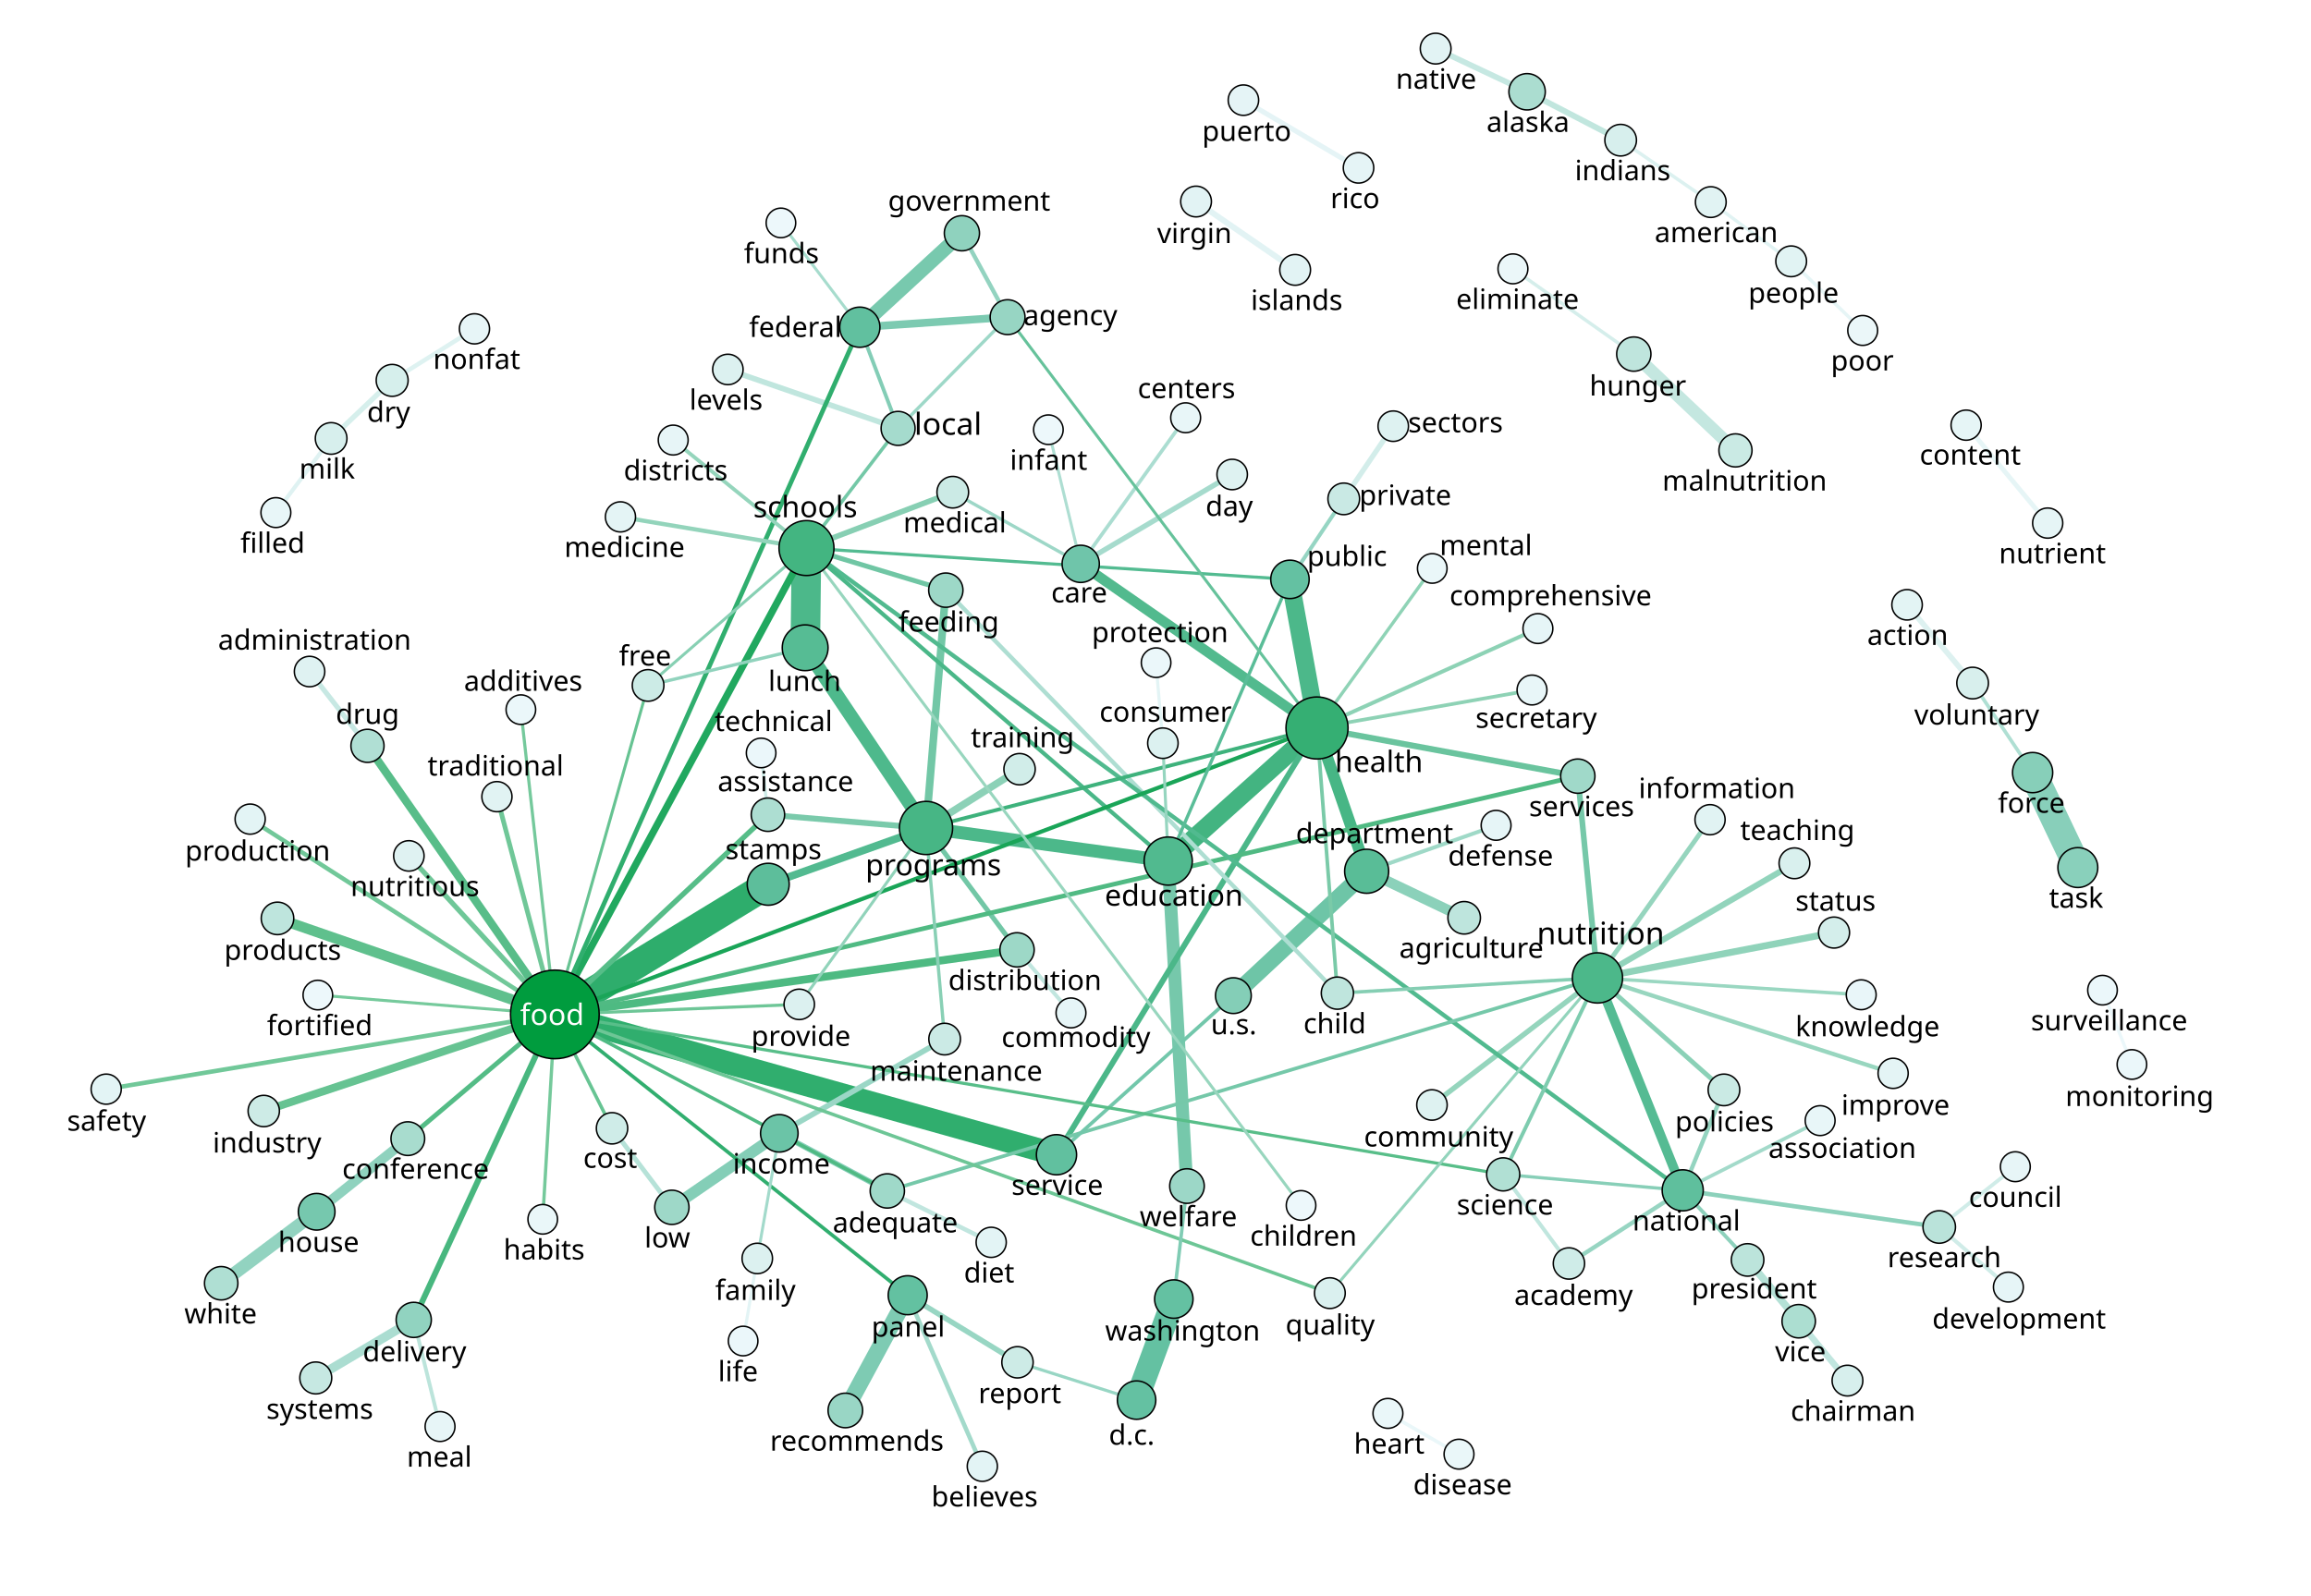
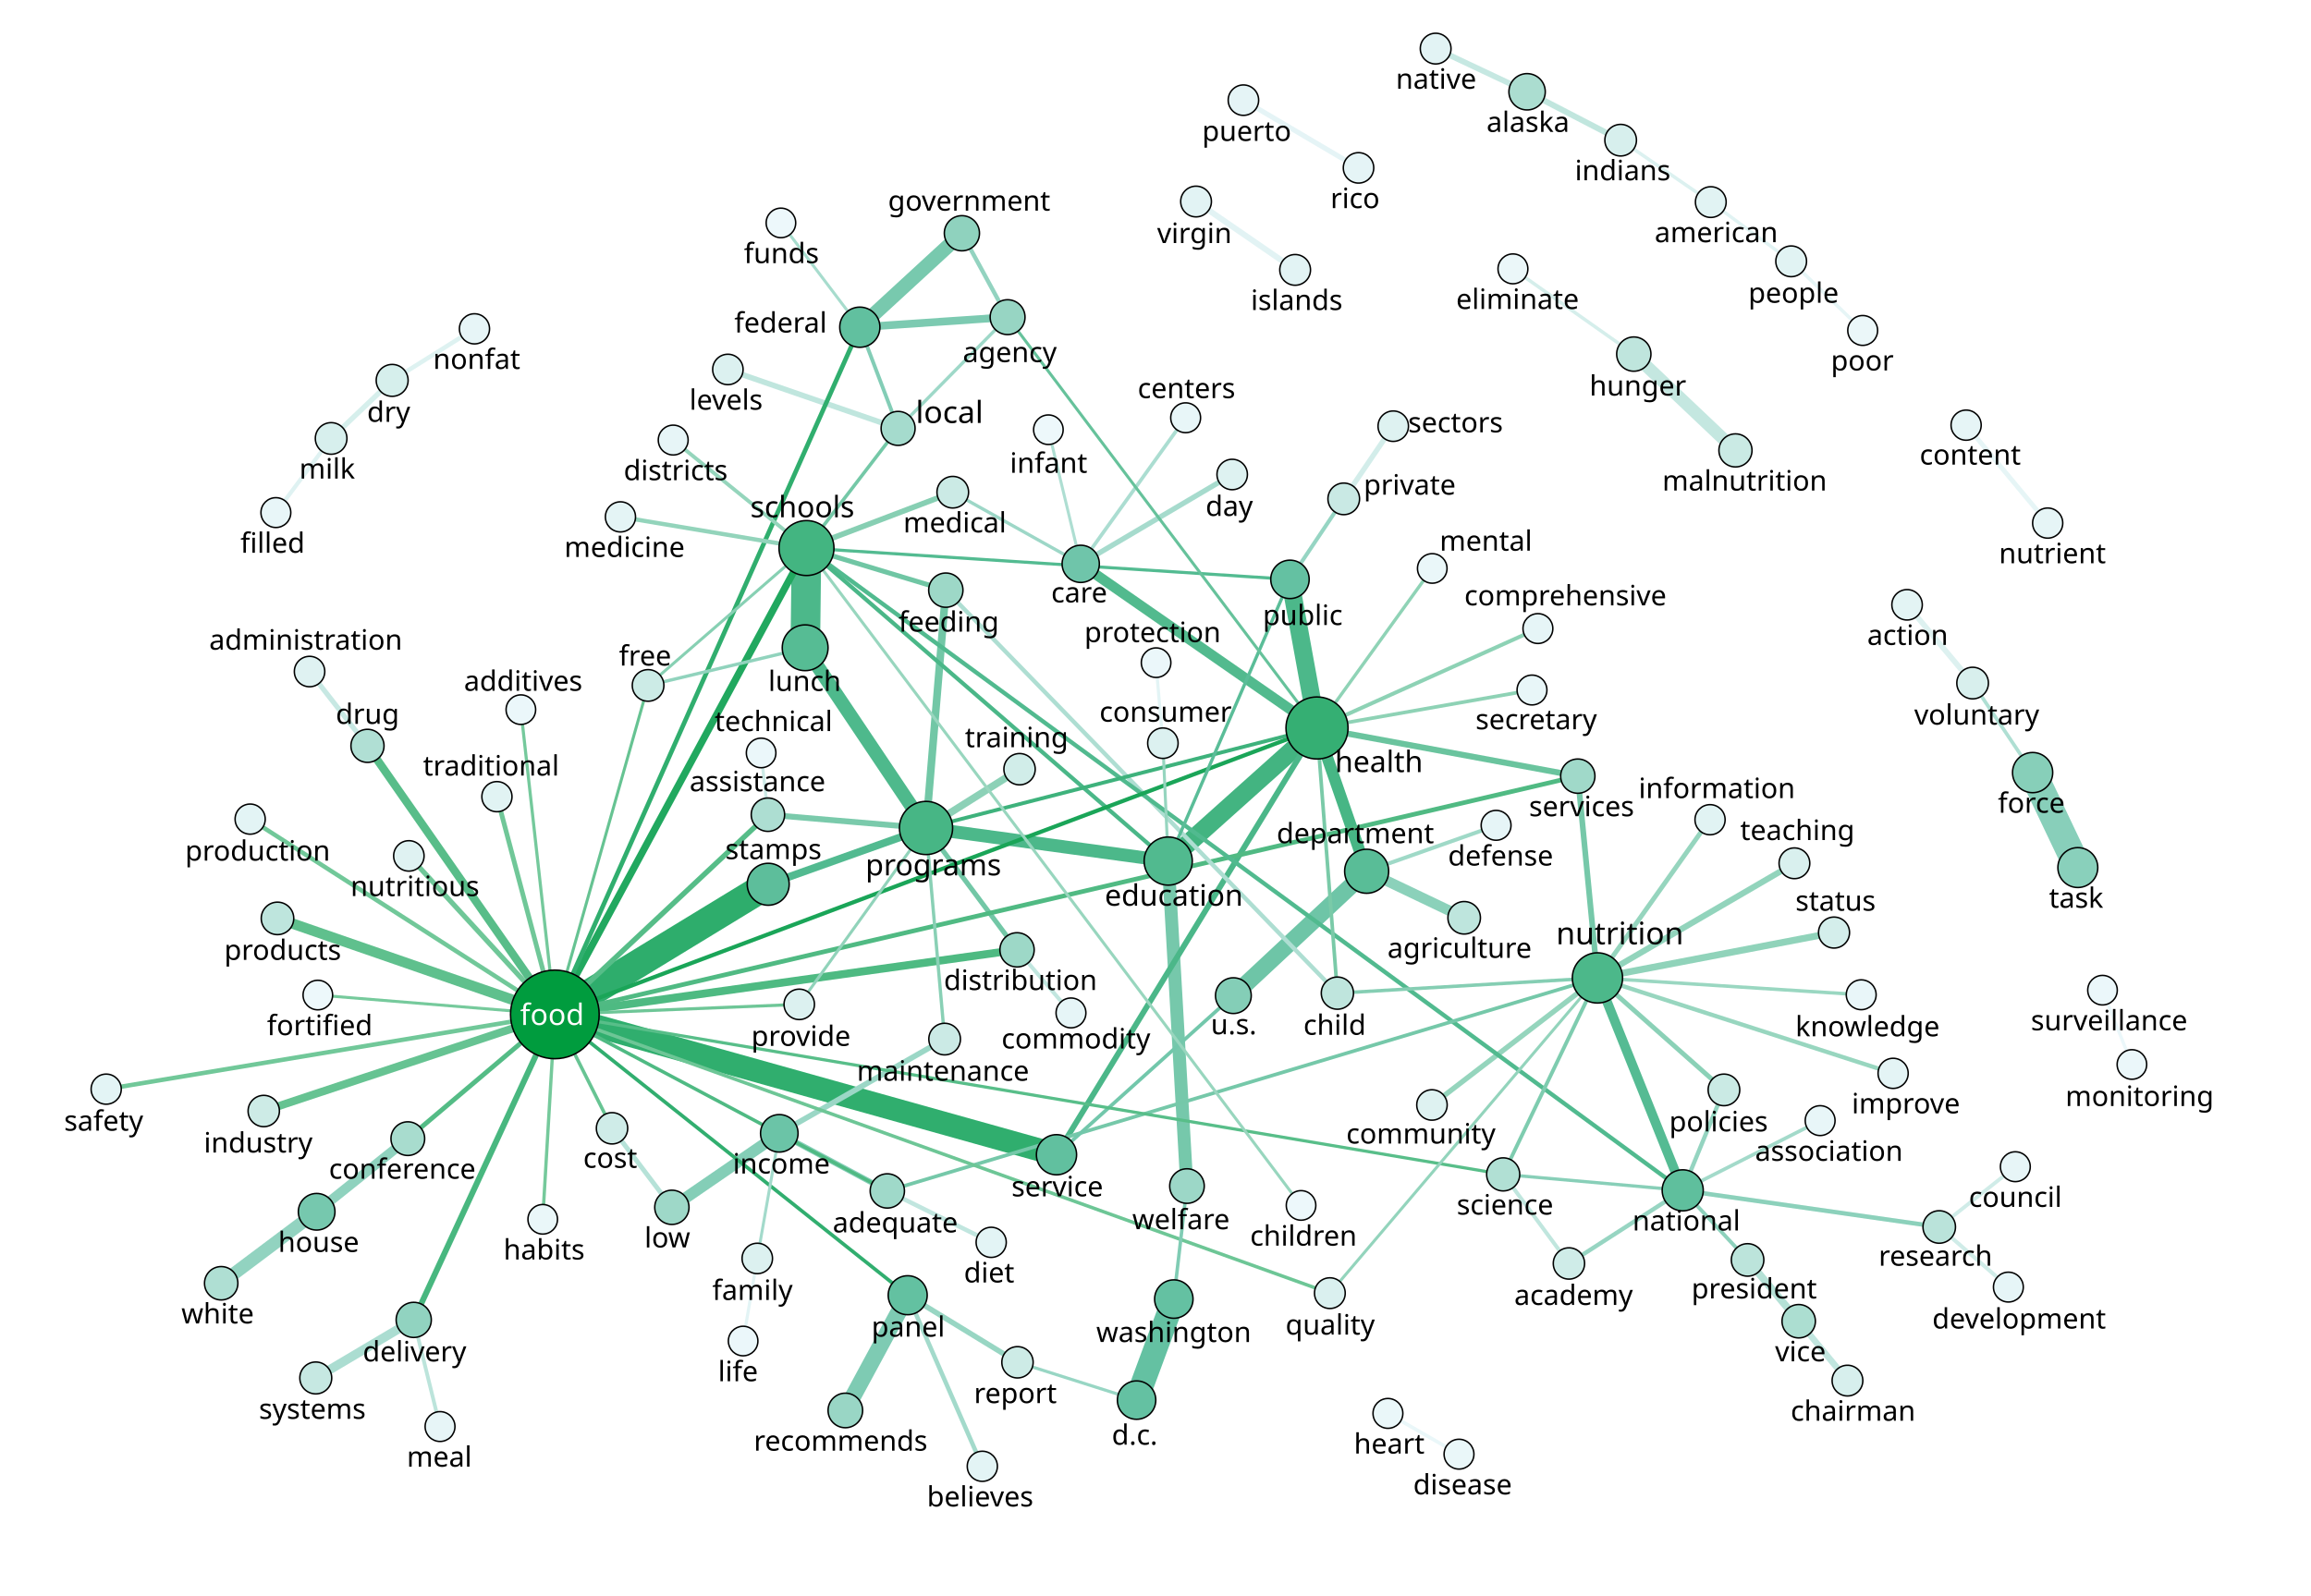
<svg xmlns="http://www.w3.org/2000/svg" version="1.1" id="Layer_1" x="0px" y="0px" viewBox="0 0 1564 1080" style="enable-background:new 0 0 1564 1080;" xml:space="preserve">
  <style type="text/css">
	.st0{fill:none;stroke:#4CB88A;stroke-width:20;}
	.st1{fill:none;stroke:#2EAD6C;stroke-width:19.236;}
	.st2{fill:none;stroke:#88CFBA;stroke-width:18.691;}
	.st3{fill:none;stroke:#64C1A2;stroke-width:16.073;}
	.st4{fill:none;stroke:#30AE6E;stroke-width:15.527;}
	.st5{fill:none;stroke:#43B481;stroke-width:12.473;}
	.st6{fill:none;stroke:#4CB88A;stroke-width:12.146;}
	.st7{fill:none;stroke:#6EC5A7;stroke-width:11.273;}
	.st8{fill:none;stroke:#7ECBB3;stroke-width:11.055;}
	.st9{fill:none;stroke:#78C9AE;stroke-width:9.636;}
	.st10{fill:none;stroke:#4EB98C;stroke-width:9.309;}
	.st11{fill:none;stroke:#4CB88A;stroke-width:8.764;}
	.st12{fill:none;stroke:#76C8AB;stroke-width:8.764;}
	.st13{fill:none;stroke:#92D3C0;stroke-width:8.655;}
	.st14{fill:none;stroke:#C4E7E0;stroke-width:8.436;}
	.st15{fill:none;stroke:#47B685;stroke-width:7.891;}
	.st16{fill:none;stroke:#84CEB7;stroke-width:7.673;}
	.st17{fill:none;stroke:#8BD1BA;stroke-width:7.018;}
	.st18{fill:none;stroke:#5FC08D;stroke-width:7.018;}
	.st19{fill:none;stroke:#52BA8E;stroke-width:6.909;}
	.st20{fill:none;stroke:#8FD2BE;stroke-width:6.582;}
	.st21{fill:none;stroke:#55BB93;stroke-width:6.473;}
	.st22{fill:none;stroke:#ABDDD1;stroke-width:6.146;}
	.st23{fill:none;stroke:#58BD89;stroke-width:5.491;}
	.st24{fill:none;stroke:#4EBA82;stroke-width:5.382;}
	.st25{fill:none;stroke:#66C392;stroke-width:5.382;}
	.st26{fill:none;stroke:#7CCAB1;stroke-width:5.273;}
	.st27{fill:none;stroke:#72C7A6;stroke-width:5.164;}
	.st28{fill:none;stroke:#52BA90;stroke-width:5.164;}
	.st29{fill:none;stroke:#B4E1D6;stroke-width:5.054;}
	.st30{fill:none;stroke:#8CD1B7;stroke-width:4.946;}
	.st31{fill:none;stroke:#21A85F;stroke-width:4.836;}
	.st32{fill:none;stroke:#90D3BA;stroke-width:4.618;}
	.st33{fill:none;stroke:#C1E6DF;stroke-width:4.291;}
	.st34{fill:none;stroke:#6AC49E;stroke-width:4.073;}
	.st35{fill:none;stroke:#92D4BC;stroke-width:4.073;}
	.st36{fill:none;stroke:#7ACAAB;stroke-width:3.964;}
	.st37{fill:none;stroke:#48B77F;stroke-width:3.964;}
	.st38{fill:none;stroke:#C1E6DE;stroke-width:3.964;}
	.st39{fill:none;stroke:#E2F3F4;stroke-width:3.964;}
	.st40{fill:none;stroke:#C6E8E2;stroke-width:3.854;}
	.st41{fill:none;stroke:#4BB789;stroke-width:3.854;}
	.st42{fill:none;stroke:#76C8A9;stroke-width:3.854;}
	.st43{fill:none;stroke:#85CEB8;stroke-width:3.745;}
	.st44{fill:none;stroke:#9BD7C6;stroke-width:3.745;}
	.st45{fill:none;stroke:#C0E6DE;stroke-width:3.745;}
	.st46{fill:none;stroke:#87CFB3;stroke-width:3.745;}
	.st47{fill:none;stroke:#DDF1F0;stroke-width:3.745;}
	.st48{fill:none;stroke:#98D6C3;stroke-width:3.636;}
	.st49{fill:none;stroke:#95D5BD;stroke-width:3.527;}
	.st50{fill:none;stroke:#A6DBCD;stroke-width:3.527;}
	.st51{fill:none;stroke:#D6EFEC;stroke-width:3.527;}
	.st52{fill:none;stroke:#56BD88;stroke-width:3.527;}
	.st53{fill:none;stroke:#D3EDEA;stroke-width:3.527;}
	.st54{fill:none;stroke:#C7E8E3;stroke-width:3.418;}
	.st55{fill:none;stroke:#6FC798;stroke-width:3.418;}
	.st56{fill:none;stroke:#E5F4F6;stroke-width:3.418;}
	.st57{fill:none;stroke:#72C7A6;stroke-width:3.309;}
	.st58{fill:none;stroke:#70C6A4;stroke-width:3.309;}
	.st59{fill:none;stroke:#54BC86;stroke-width:3.2;}
	.st60{fill:none;stroke:#B6E2D8;stroke-width:3.2;}
	.st61{fill:none;stroke:#E6F5F6;stroke-width:3.2;}
	.st62{fill:none;stroke:#96D5BE;stroke-width:3.2;}
	.st63{fill:none;stroke:#8BD1B7;stroke-width:3.2;}
	.st64{fill:none;stroke:#70C798;stroke-width:3.2;}
	.st65{fill:none;stroke:#30AE6E;stroke-width:3.091;}
	.st66{fill:none;stroke:#50BA83;stroke-width:3.091;}
	.st67{fill:none;stroke:#C1E6DF;stroke-width:2.982;}
	.st68{fill:none;stroke:#71C899;stroke-width:2.982;}
	.st69{fill:none;stroke:#8CD1BB;stroke-width:2.982;}
	.st70{fill:none;stroke:#DEF2F1;stroke-width:2.982;}
	.st71{fill:none;stroke:#A3DACB;stroke-width:2.982;}
	.st72{fill:none;stroke:#AEDED2;stroke-width:2.873;}
	.st73{fill:none;stroke:#93D3C0;stroke-width:2.873;}
	.st74{fill:none;stroke:#98D6BF;stroke-width:2.873;}
	.st75{fill:none;stroke:#97D5C2;stroke-width:2.873;}
	.st76{fill:none;stroke:#94D4C0;stroke-width:2.873;}
	.st77{fill:none;stroke:#51BA8F;stroke-width:2.873;}
	.st78{fill:none;stroke:#93D4BB;stroke-width:2.873;}
	.st79{fill:none;stroke:#4AB788;stroke-width:2.764;}
	.st80{fill:none;stroke:#DFF2F2;stroke-width:2.764;}
	.st81{fill:none;stroke:#1AA558;stroke-width:2.764;}
	.st82{fill:none;stroke:#C0E6DE;stroke-width:2.655;}
	.st83{fill:none;stroke:#C1E6DF;stroke-width:2.655;}
	.st84{fill:none;stroke:#8DD2B5;stroke-width:2.655;}
	.st85{fill:none;stroke:#9FD9C7;stroke-width:2.655;}
	.st86{fill:none;stroke:#96D5C3;stroke-width:2.655;}
	.st87{fill:none;stroke:#D0ECE8;stroke-width:2.655;}
	.st88{fill:none;stroke:#83CDB6;stroke-width:2.546;}
	.st89{fill:none;stroke:#3EB27C;stroke-width:2.546;}
	.st90{fill:none;stroke:#BCE4DB;stroke-width:2.546;}
	.st91{fill:none;stroke:#7ECCAF;stroke-width:2.546;}
	.st92{fill:none;stroke:#8DD1BC;stroke-width:2.546;}
	.st93{fill:none;stroke:#D0ECE8;stroke-width:2.546;}
	.st94{fill:none;stroke:#95D5BC;stroke-width:2.546;}
	.st95{fill:none;stroke:#75C8A9;stroke-width:2.436;}
	.st96{fill:none;stroke:#ABDDD1;stroke-width:2.436;}
	.st97{fill:none;stroke:#7ACAA8;stroke-width:2.436;}
	.st98{fill:none;stroke:#AFDFD3;stroke-width:2.436;}
	.st99{fill:none;stroke:#EAF7F9;stroke-width:2.436;}
	.st100{fill:none;stroke:#A3DACA;stroke-width:2.436;}
	.st101{fill:none;stroke:#31AE6F;stroke-width:2.436;}
	.st102{fill:none;stroke:#8ED2B5;stroke-width:2.436;}
	.st103{fill:none;stroke:#72C7AB;stroke-width:2.436;}
	.st104{fill:none;stroke:#4FBA83;stroke-width:2.327;}
	.st105{fill:none;stroke:#DCF1F0;stroke-width:2.327;}
	.st106{fill:none;stroke:#85CEB3;stroke-width:2.327;}
	.st107{fill:none;stroke:#67C493;stroke-width:2.327;}
	.st108{fill:none;stroke:#D5EEEB;stroke-width:2.327;}
	.st109{fill:none;stroke:#74C8A7;stroke-width:2.327;}
	.st110{fill:none;stroke:#9AD7C1;stroke-width:2.327;}
	.st111{fill:none;stroke:#E6F5F6;stroke-width:2.327;}
	.st112{fill:none;stroke:#6DC696;stroke-width:2.327;}
	.st113{fill:none;stroke:#80CCB4;stroke-width:2.327;}
	.st114{fill:none;stroke:#E1F3F3;stroke-width:2.218;}
	.st115{fill:none;stroke:#75C99B;stroke-width:2.218;}
	.st116{fill:none;stroke:#91D3BD;stroke-width:2.218;}
	.st117{fill:none;stroke:#9ED8C8;stroke-width:2.218;}
	.st118{fill:none;stroke:#89D0B5;stroke-width:2.218;}
	.st119{fill:none;stroke:#9DD7C7;stroke-width:2.218;}
	.st120{fill:none;stroke:#8FD3B6;stroke-width:2.218;}
	.st121{fill:none;stroke:#5ABD98;stroke-width:2.218;}
	.st122{fill:none;stroke:#88CFB8;stroke-width:2.218;}
	.st123{fill:none;stroke:#EBF7FA;stroke-width:2.218;}
	.st124{fill:none;stroke:#E3F4F5;stroke-width:2.109;}
	.st125{fill:none;stroke:#98D6C4;stroke-width:2.109;}
	.st126{fill:none;stroke:#75C99C;stroke-width:2.109;}
	.st127{fill:none;stroke:#58BE89;stroke-width:2.109;}
	.st128{fill:none;stroke:#6EC697;stroke-width:2.109;}
	.st129{fill:none;stroke:#53BB91;stroke-width:2.109;}
	.st130{fill:none;stroke:#CCEAE6;stroke-width:2.109;}
	.st131{fill:none;stroke:#96D5BF;stroke-width:2;}
	.st132{fill:none;stroke:#A3DACB;stroke-width:2;}
	.st133{fill:none;stroke:#A7DCCD;stroke-width:2;}
	.st134{fill:none;stroke:#76CA9C;stroke-width:2;}
	.st135{fill:none;stroke:#66C392;stroke-width:2;}
	.st136{fill:none;stroke:#87D0B3;stroke-width:2;}
	.st137{fill:none;stroke:#66C29B;stroke-width:2;}
	.st138{fill:none;stroke:#AEDED2;stroke-width:2;}
	.st139{fill:none;stroke:#93D4BC;stroke-width:2;}
	.st140{fill:none;stroke:#91D3BA;stroke-width:2;}
	.st141{fill:none;stroke:#98D6BE;stroke-width:2;}
	.st142{fill:#4CB88A;stroke:#000000;}
	.st143{fill:#51BA8F;stroke:#000000;}
	.st144{fill:#43B581;stroke:#000000;}
	.st145{fill:#56BC94;stroke:#000000;}
	.st146{fill:#009C3E;stroke:#000000;}
	.st147{fill:#5DBE9B;stroke:#000000;}
	.st148{fill:#89D0BB;stroke:#000000;}
	.st149{fill:#87CFB9;stroke:#000000;}
	.st150{fill:#64C1A2;stroke:#000000;stroke-width:1;stroke-miterlimit:4;}
	.st151{fill:#64C1A2;stroke:#000000;stroke-width:1;stroke-miterlimit:4;}
	.st152{fill:#61C09F;stroke:#000000;}
	.st153{fill:#35AF73;stroke:#000000;}
	.st154{fill:#64C1A2;stroke:#000000;}
	.st155{fill:#84CEB7;stroke:#000000;}
	.st156{fill:#59BD97;stroke:#000000;}
	.st157{fill:#63C1A1;stroke:#000000;}
	.st158{fill:#99D6C5;stroke:#000000;}
	.st159{fill:#47B685;stroke:#000000;}
	.st160{fill:#8FD2BE;stroke:#000000;stroke-width:1;stroke-miterlimit:4;}
	.st161{fill:#9CD7C7;stroke:#000000;}
	.st162{fill:#AFDFD3;stroke:#000000;}
	.st163{fill:#76C8AE;stroke:#000000;}
	.st164{fill:#BFE5DD;stroke:#000000;}
	.st165{fill:#CAEAE4;stroke:#000000;}
	.st166{fill:#9ED8C8;stroke:#000000;}
	.st167{fill:#6BC4A7;stroke:#000000;}
	.st168{fill:#BEE5DD;stroke:#000000;}
	.st169{fill:#6FC5AA;stroke:#000000;}
	.st170{fill:#A8DCCE;stroke:#000000;}
	.st171{fill:#5FBF9D;stroke:#000000;}
	.st172{fill:#91D3C0;stroke:#000000;}
	.st173{fill:#C6E8E2;stroke:#000000;}
	.st174{fill:#B0DFD4;stroke:#000000;}
	.st175{fill:#9DD8C7;stroke:#000000;}
	.st176{fill:#CDEBE6;stroke:#000000;}
	.st177{fill:#97D5C3;stroke:#000000;}
	.st178{fill:#ACDED1;stroke:#000000;}
	.st179{fill:#BCE4DB;stroke:#000000;}
	.st180{fill:#D1EDE9;stroke:#000000;}
	.st181{fill:#D4EEEB;stroke:#000000;}
	.st182{fill:#ABDDD0;stroke:#000000;}
	.st183{fill:#D7EFED;stroke:#000000;}
	.st184{fill:#A0D9C9;stroke:#000000;}
	.st185{fill:#D9F0EE;stroke:#000000;}
	.st186{fill:#ADDED2;stroke:#000000;}
	.st187{fill:#E2F3F4;stroke:#000000;stroke-width:1;stroke-miterlimit:4;}
	.st188{fill:#E2F3F4;stroke:#000000;}
	.st189{fill:#9FD9C9;stroke:#000000;}
	.st190{fill:#CBEAE5;stroke:#000000;}
	.st191{fill:#A5DBCD;stroke:#000000;}
	.st192{fill:#DCF1F0;stroke:#000000;}
	.st193{fill:#D8EFED;stroke:#000000;}
	.st194{fill:#E3F4F4;stroke:#000000;stroke-width:1;stroke-miterlimit:4;}
	.st195{fill:#DEF2F1;stroke:#000000;}
	.st196{fill:#D6EFEC;stroke:#000000;stroke-width:1;stroke-miterlimit:4;}
	.st197{fill:#C9E9E4;stroke:#000000;}
	.st198{fill:#DFF2F2;stroke:#000000;}
	.st199{fill:#DFF2F2;stroke:#000000;stroke-width:1;stroke-miterlimit:4;}
	.st200{fill:#E5F4F6;stroke:#000000;}
	.st201{fill:#E5F4F6;stroke:#000000;stroke-width:1;stroke-miterlimit:4;}
	.st202{fill:#CFECE8;stroke:#000000;}
	.st203{fill:#E6F5F6;stroke:#000000;}
	.st204{fill:#E1F3F3;stroke:#000000;}
	.st205{fill:#E3F4F5;stroke:#000000;}
	.st206{fill:#BAE3DA;stroke:#000000;}
	.st207{fill:#E7F5F7;stroke:#000000;}
	.st208{fill:#E4F4F5;stroke:#000000;}
	.st209{fill:#E8F6F8;stroke:#000000;}
	.st210{fill:#B1E0D4;stroke:#000000;}
	.st211{fill:#E6F5F7;stroke:#000000;}
	.st212{fill:#EAF7F9;stroke:#000000;}
	.st213{fill:#EBF7F9;stroke:#000000;}
	.st214{fill:#E9F6F9;stroke:#000000;}
	.st215{fill:#DAF0EF;stroke:#000000;}
	.st216{fill:#CCEBE6;stroke:#000000;}
	.st217{fill:#EBF7FA;stroke:#000000;}
	.st218{fill:#EDF8FB;stroke:#000000;}
	.st219{font-family:'Galvji';}
	.st220{font-size:21px;}
	.st221{font-size:20px;}
	.st222{font-size:19px;}
	.st223{fill:#FFFDFD;}
	.st224{font-family:'Galvji-Bold';}
	.st225{font-size:20.674px;}
</style>
  <g id="edges">
    <path class="st0" d="M545.8,371l-0.8,67.6" />
    <path class="st1" d="M375.5,686.7l144.4-88" />
    <path class="st2" d="M1406.2,587.3l-30.6-64.3" />
    <path class="st3" d="M794.4,879.4l-25.3,68.4" />
    <path class="st4" d="M375.5,686.7l339.6,95" />
    <path class="st5" d="M891.3,492.8L790.6,583" />
    <path class="st6" d="M873,392.2l18.3,100.6" />
    <path class="st7" d="M834.7,674l90.2-84.2" />
    <path class="st8" d="M614.3,876.8l-42.2,78.1" />
    <path class="st9" d="M581.9,221.5l69.1-63.6" />
    <path class="st10" d="M544.9,438.5l81.8,122" />
    <path class="st11" d="M790.6,582.9l-163.9-22.4" />
    <path class="st12" d="M790.6,582.9l12.6,220" />
    <path class="st13" d="M149.7,868.7l64.5-48.4" />
    <path class="st14" d="M1105.7,239.7l68.8,65.2" />
    <path class="st15" d="M924.9,589.8l-33.6-97" />
    <path class="st16" d="M454.7,817.3l72.8-50" />
    <path class="st17" d="M924.9,589.8l66,31.5" />
    <path class="st18" d="M375.5,686.7l-187.7-65" />
    <path class="st19" d="M891.3,492.8l-160-111.1" />
    <path class="st20" d="M214.3,820.3l61.8-49.5" />
    <path class="st21" d="M1138.8,805.8L1081.1,662" />
    <path class="st22" d="M280,893.5l-66.3,39.3" />
    <path class="st23" d="M375.5,686.7L248.7,504.9" />
    <path class="st24" d="M375.5,686.7L688.3,643" />
    <path class="st25" d="M375.5,686.7l-197,65.4" />
    <path class="st26" d="M581.9,221.5l100-6.8" />
    <path class="st27" d="M640.1,399.5l-13.4,161" />
    <path class="st28" d="M519.9,598.6l106.9-38.1" />
    <path class="st29" d="M1217.3,894.4l-34.6-41.5" />
    <path class="st30" d="M690,520.7l-63.3,39.8" />
    <path class="st31" d="M545.8,371L375.5,686.7" />
    <path class="st32" d="M1081.1,662l160.1-30.7" />
    <path class="st33" d="M1217.3,894.4l33.1,40.2" />
    <path class="st34" d="M891.3,492.8l176.4,32.6" />
    <path class="st35" d="M1081.1,662l133.3-77.6" />
    <path class="st36" d="M519.7,551.5l107,9.1" />
    <path class="st37" d="M375.5,686.7L280,893.5" />
    <path class="st38" d="M1096.8,94.9l-63.3-32.8" />
    <path class="st39" d="M809.4,136.4l67.1,46.2" />
    <path class="st40" d="M1033.5,62.1l-61.9-29.2" />
    <path class="st41" d="M891.3,492.8L715,781.7" />
    <path class="st42" d="M1081.1,662l-13.3-136.7" />
    <path class="st43" d="M600.5,806.2l-73.1-39" />
    <path class="st44" d="M527.4,767.2l111.9-63.8" />
    <path class="st45" d="M607.8,290l-115.3-39.8" />
    <path class="st46" d="M644.8,333.2l-99,37.7" />
    <path class="st47" d="M1335,462.4l-44.4-53" />
    <path class="st48" d="M688.6,922.2l-74.3-45.4" />
    <path class="st49" d="M969.1,748l112-86" />
    <path class="st50" d="M833.9,321.2l-102.5,60.5" />
    <path class="st51" d="M265.4,257.5L224,296.9" />
    <path class="st52" d="M375.5,686.7l144.2-135.2" />
    <path class="st53" d="M909.4,337.7l33.5-49.3" />
    <path class="st54" d="M248.7,504.9l-39.2-50.3" />
    <path class="st55" d="M276.7,579.4l98.7,107.3" />
    <path class="st56" d="M841.5,67.8l77.8,45.9" />
    <path class="st57" d="M688.3,643l-61.6-82.5" />
    <path class="st58" d="M545.8,371l94.3,28.5" />
    <path class="st59" d="M276,770.8l99.4-84.1" />
    <path class="st60" d="M454.7,817.3l-40.5-53.5" />
    <path class="st61" d="M1385.8,354.1l-55.2-66.3" />
    <path class="st62" d="M1081.1,662l76.1-107.2" />
    <path class="st63" d="M1081.1,662l85.6,75.8" />
    <path class="st64" d="M336.3,539.3l39.1,147.4" />
    <path class="st65" d="M581.9,221.5L375.5,686.7" />
    <path class="st66" d="M375.5,686.7l692.3-161.3" />
    <path class="st67" d="M600.5,806.2l70.3,34.8" />
    <path class="st68" d="M375.5,686.7L169.3,554.5" />
    <path class="st68" d="M375.5,686.7L71.9,737.3" />
    <path class="st69" d="M1138.8,805.8l173.6,24.8" />
    <path class="st70" d="M321.1,222.6l-55.7,34.9" />
    <path class="st71" d="M614.3,876.8l50.5,115.9" />
    <path class="st72" d="M905.1,672.3l-265-272.8" />
    <path class="st73" d="M651,157.9l30.9,56.8" />
    <path class="st74" d="M1281.2,726.6L1081.1,662" />
    <path class="st75" d="M1138.8,805.8l-77,49.5" />
    <path class="st76" d="M1138.8,805.8l27.9-68" />
    <path class="st77" d="M1138.8,805.8L545.8,371" />
    <path class="st78" d="M545.8,371l-125.9-21.1" />
    <path class="st79" d="M790.6,582.9L545.8,371" />
    <path class="st80" d="M186.7,347l37.4-50.2" />
    <path class="st81" d="M375.5,686.7l515.9-193.9" />
    <path class="st82" d="M1061.8,855.3l-44.4-60.3" />
    <path class="st83" d="M724.8,685.7L688.3,643" />
    <path class="st84" d="M1040.8,425.5l-149.4,67.2" />
    <path class="st85" d="M924.9,589.8l87.6-31" />
    <path class="st86" d="M873,392.2l36.4-54.4" />
    <path class="st87" d="M1312.4,830.6l46.8,40.6" />
    <path class="st88" d="M581.9,221.5l26,68.4" />
    <path class="st89" d="M891.3,492.8l-264.6,67.7" />
    <path class="st90" d="M297.8,965.7L280,893.5" />
    <path class="st91" d="M1081.1,662l-63.8,133" />
    <path class="st92" d="M1182.7,852.9l-43.9-47.1" />
    <path class="st93" d="M1312.4,830.6l51.6-40.8" />
    <path class="st94" d="M545.8,371l-90.2-73.1" />
    <path class="st95" d="M600.5,806.2L1081.1,662" />
    <path class="st96" d="M731.4,381.7l71-98.9" />
    <path class="st97" d="M905.1,672.3l-13.8-179.5" />
    <path class="st98" d="M1375.6,523l-40.6-60.6" />
    <path class="st99" d="M939.3,956.8l48.1,27.7" />
    <path class="st100" d="M1138.8,805.8l93-47.2" />
    <path class="st101" d="M614.3,876.8L375.5,686.7" />
    <path class="st102" d="M1036.8,467.1l-145.5,25.6" />
    <path class="st103" d="M715,781.7L834.7,674" />
    <path class="st104" d="M600.5,806.2l-225-119.5" />
    <path class="st105" d="M1157.8,136.8l-60.9-41.9" />
    <path class="st106" d="M905.1,672.3l176-10.3" />
    <path class="st107" d="M414.2,763.8l-38.7-77.1" />
    <path class="st108" d="M1023.9,182l81.8,57.7" />
    <path class="st109" d="M607.8,290l-62.1,81" />
    <path class="st110" d="M1081.1,662l178.5,11.4" />
    <path class="st111" d="M1260.6,223.7l-48.4-46.9" />
    <path class="st112" d="M900,875.4L375.5,686.7" />
    <path class="st113" d="M803.3,802.9l-8.9,76.4" />
    <path class="st114" d="M1157.8,136.8l54.4,40.1" />
    <path class="st115" d="M375.5,686.7l-8.2,138.7" />
    <path class="st116" d="M438.6,464L545,438.6" />
    <path class="st117" d="M607.8,290l74.1-75.2" />
    <path class="st118" d="M639.3,703.4l-12.6-142.9" />
    <path class="st119" d="M644.8,333.2l86.6,48.4" />
    <path class="st120" d="M969.3,384.8l-77.9,107.9" />
    <path class="st121" d="M873,392.2L790.6,583" />
    <path class="st122" d="M1017.3,795l121.5,10.8" />
    <path class="st123" d="M1422.9,670.3l19.9,50.3" />
    <path class="st124" d="M787,503.1l-4.7-54.5" />
    <path class="st125" d="M769.2,947.8l-80.5-25.6" />
    <path class="st124" d="M512.5,851.9l-9.6,55.9" />
    <path class="st126" d="M375.5,686.7l-23-206.2" />
    <path class="st127" d="M375.5,686.7L1017.3,795" />
    <path class="st128" d="M540.9,679.9l-165.5,6.8" />
    <path class="st129" d="M545.8,371L873,392.2" />
    <path class="st130" d="M515.1,509.7l4.6,41.7" />
    <path class="st131" d="M787,503.1l3.6,79.9" />
    <path class="st132" d="M512.5,851.9l14.9-84.7" />
    <path class="st133" d="M581.9,221.5l-53.4-70.6" />
    <path class="st134" d="M215.1,673.6l160.3,13.1" />
    <path class="st135" d="M438.6,464l-63.1,222.7" />
    <path class="st136" d="M438.6,464l107.2-93" />
    <path class="st137" d="M891.3,492.8L681.9,214.7" />
    <path class="st138" d="M709.5,290.9l21.9,90.8" />
    <path class="st139" d="M1081.1,662L900,875.4" />
    <path class="st140" d="M626.7,560.5l-85.8,119.4" />
    <path class="st141" d="M545.8,371l334.7,445" />
  </g>
  <g id="nodes">
    <circle class="st142" cx="1081.1" cy="662" r="17" />
    <circle class="st143" cx="790.6" cy="582.9" r="16.3" />
    <circle class="st144" cx="545.8" cy="371" r="18.6" />
    <circle class="st145" cx="544.9" cy="438.5" r="15.5" />
    <circle class="st146" cx="375.5" cy="686.7" r="30" />
    <circle class="st147" cx="519.9" cy="598.6" r="14.2" />
    <circle class="st148" cx="1406.2" cy="587.3" r="13.5" />
    <circle class="st149" cx="1375.6" cy="523" r="13.6" />
    <ellipse class="st150" cx="794.4" cy="879.4" rx="13" ry="13" />
    <ellipse class="st151" cx="769.2" cy="947.8" rx="13" ry="13" />
    <circle class="st152" cx="715" cy="781.7" r="13.6" />
    <circle class="st153" cx="891.3" cy="492.8" r="21" />
    <circle class="st154" cx="873" cy="392.2" r="13" />
    <circle class="st155" cx="834.7" cy="674" r="12.1" />
    <circle class="st156" cx="924.9" cy="589.8" r="14.9" />
    <circle class="st157" cx="614.3" cy="876.8" r="13.2" />
    <circle class="st158" cx="572.1" cy="954.8" r="11.7" />
    <circle class="st159" cx="626.7" cy="560.5" r="18" />
    <circle class="st152" cx="581.9" cy="221.5" r="13.6" />
    <ellipse transform="matrix(0.9951 -9.854084e-02 9.854084e-02 0.9951 -12.3905 64.9159)" class="st160" cx="651" cy="157.9" rx="11.9" ry="11.9" />
    <circle class="st161" cx="803.3" cy="802.9" r="11.7" />
    <circle class="st162" cx="149.7" cy="868.7" r="11.3" />
    <circle class="st163" cx="214.3" cy="820.3" r="12.4" />
    <circle class="st164" cx="1105.7" cy="239.7" r="11.6" />
    <circle class="st165" cx="1174.5" cy="304.9" r="11.2" />
    <circle class="st166" cx="454.7" cy="817.3" r="11.6" />
    <circle class="st167" cx="527.4" cy="767.2" r="12.7" />
    <circle class="st168" cx="990.9" cy="621.3" r="11" />
    <circle class="st168" cx="187.8" cy="621.7" r="11" />
    <circle class="st169" cx="731.4" cy="381.7" r="12.6" />
    <circle class="st170" cx="276" cy="770.8" r="11.4" />
    <circle class="st171" cx="1138.8" cy="805.8" r="13.9" />
    <circle class="st172" cx="280" cy="893.5" r="11.9" />
    <circle class="st173" cx="213.7" cy="932.8" r="10.8" />
    <circle class="st174" cx="248.7" cy="504.9" r="11.2" />
    <circle class="st175" cx="688.3" cy="643" r="11.6" />
    <circle class="st176" cx="178.5" cy="752.1" r="10.6" />
    <circle class="st177" cx="681.9" cy="214.7" r="11.8" />
    <circle class="st175" cx="640.1" cy="399.5" r="11.6" />
    <circle class="st178" cx="1217.3" cy="894.4" r="11.3" />
    <circle class="st179" cx="1182.7" cy="852.9" r="11" />
    <circle class="st180" cx="690" cy="520.7" r="10.6" />
    <circle class="st181" cx="1241.2" cy="631.3" r="10.5" />
    <ellipse transform="matrix(0.2238 -0.9746 0.9746 0.2238 741.6631 1055.483)" class="st182" cx="1033.5" cy="62.1" rx="12.3" ry="12.3" />
    <circle class="st183" cx="1250.3" cy="934.6" r="10.4" />
    <circle class="st184" cx="1067.8" cy="525.4" r="11.6" />
    <circle class="st185" cx="1214.4" cy="584.4" r="10.4" />
    <circle class="st186" cx="519.7" cy="551.5" r="11.3" />
    <circle class="st183" cx="1096.8" cy="94.9" r="10.7" />
    <ellipse transform="matrix(1.612225e-02 -0.9999 0.9999 1.612225e-02 659.9095 943.5374)" class="st187" cx="809.4" cy="136.5" rx="10.4" ry="10.4" />
    <circle class="st188" cx="876.5" cy="182.7" r="10.4" />
    <circle class="st188" cx="971.6" cy="32.9" r="10.4" />
    <circle class="st189" cx="600.5" cy="806.2" r="11.6" />
    <circle class="st190" cx="639.3" cy="703.4" r="10.7" />
    <circle class="st191" cx="607.8" cy="290" r="11.5" />
    <circle class="st192" cx="492.6" cy="250.1" r="10.3" />
    <circle class="st190" cx="644.8" cy="333.2" r="10.7" />
    <circle class="st193" cx="1335" cy="462.4" r="10.7" />
    <ellipse transform="matrix(0.3827 -0.9239 0.9239 0.3827 418.4837 1445.127)" class="st194" cx="1290.6" cy="409.4" rx="10.3" ry="10.3" />
    <circle class="st176" cx="688.6" cy="922.2" r="10.6" />
    <circle class="st195" cx="969.1" cy="748" r="10.3" />
    <circle class="st195" cx="833.9" cy="321.2" r="10.3" />
    <ellipse class="st196" cx="265.4" cy="257.5" rx="10.8" ry="10.8" />
    <circle class="st183" cx="224.1" cy="296.8" r="10.7" />
    <circle class="st197" cx="909.4" cy="337.7" r="10.7" />
    <circle class="st195" cx="942.9" cy="288.5" r="10.3" />
    <circle class="st198" cx="209.5" cy="454.6" r="10.3" />
    <ellipse class="st199" cx="276.7" cy="579.4" rx="10.3" ry="10.3" />
    <circle class="st200" cx="841.5" cy="67.8" r="10.3" />
    <ellipse transform="matrix(7.088784e-02 -0.9975 0.9975 7.088784e-02 740.812 1022.682)" class="st201" cx="919.4" cy="113.7" rx="10.3" ry="10.3" />
    <circle class="st202" cx="414.2" cy="763.8" r="10.6" />
    <circle class="st203" cx="1385.8" cy="354.1" r="10.2" />
    <circle class="st203" cx="1330.6" cy="287.8" r="10.2" />
    <circle class="st204" cx="1157.3" cy="554.9" r="10.2" />
    <circle class="st165" cx="1166.7" cy="737.8" r="10.7" />
    <circle class="st204" cx="336.3" cy="539.3" r="10.2" />
    <circle class="st205" cx="670.8" cy="841" r="10.2" />
    <circle class="st205" cx="169.3" cy="554.5" r="10.2" />
    <ellipse transform="matrix(3.327796e-02 -0.9994 0.9994 3.327796e-02 -667.3843 784.6243)" class="st205" cx="71.9" cy="737.3" rx="10.2" ry="10.2" />
    <circle class="st206" cx="1312.4" cy="830.6" r="11" />
    <circle class="st207" cx="321.1" cy="222.6" r="10.2" />
    <circle class="st205" cx="664.8" cy="992.6" r="10.2" />
    <circle class="st164" cx="905.1" cy="672.3" r="10.9" />
    <circle class="st208" cx="1281.2" cy="726.6" r="10.2" />
    <circle class="st202" cx="1061.8" cy="855.3" r="10.6" />
    <circle class="st208" cx="419.9" cy="349.9" r="10.2" />
    <circle class="st209" cx="186.7" cy="347" r="10.1" />
    <circle class="st210" cx="1017.3" cy="795" r="11.2" />
    <circle class="st211" cx="724.8" cy="685.7" r="10.1" />
    <circle class="st211" cx="1040.8" cy="425.5" r="10.1" />
    <circle class="st211" cx="1012.5" cy="558.7" r="10.1" />
    <circle class="st211" cx="1359.2" cy="871.3" r="10.1" />
    <circle class="st207" cx="297.8" cy="965.7" r="10.1" />
    <circle class="st207" cx="1363.9" cy="789.8" r="10.1" />
    <circle class="st207" cx="455.6" cy="297.9" r="10.1" />
    <circle class="st209" cx="802.4" cy="282.8" r="10.1" />
    <circle class="st212" cx="939.3" cy="956.8" r="10.1" />
    <circle class="st212" cx="987.4" cy="984.4" r="10.1" />
    <circle class="st209" cx="1231.8" cy="758.6" r="10.1" />
    <circle class="st209" cx="1036.8" cy="467.1" r="10.1" />
    <circle class="st204" cx="1157.8" cy="136.8" r="10.4" />
    <circle class="st213" cx="1023.9" cy="182" r="10.1" />
    <circle class="st214" cx="1259.6" cy="673.4" r="10.1" />
    <circle class="st213" cx="1260.6" cy="223.7" r="10.1" />
    <circle class="st204" cx="1212.2" cy="176.9" r="10.4" />
    <circle class="st215" cx="900" cy="875.4" r="10.4" />
    <circle class="st212" cx="367.3" cy="825.4" r="10" />
    <circle class="st216" cx="438.6" cy="464" r="10.7" />
    <circle class="st212" cx="969.3" cy="384.8" r="10" />
    <circle class="st217" cx="1422.9" cy="670.3" r="10" />
    <circle class="st217" cx="1442.8" cy="720.6" r="10" />
    <circle class="st192" cx="787" cy="503.1" r="10.3" />
    <circle class="st217" cx="782.4" cy="448.6" r="10" />
    <circle class="st192" cx="512.5" cy="851.9" r="10.3" />
    <ellipse transform="matrix(0.1602 -0.9871 0.9871 0.1602 -473.7336 1258.793)" class="st217" cx="502.9" cy="907.8" rx="10" ry="10" />
    <circle class="st217" cx="352.5" cy="480.4" r="10" />
    <circle class="st192" cx="540.9" cy="679.9" r="10.3" />
    <circle class="st217" cx="515.1" cy="509.7" r="10" />
    <circle class="st218" cx="528.5" cy="150.9" r="10" />
    <circle class="st218" cx="215.1" cy="673.6" r="10" />
    <circle class="st218" cx="709.5" cy="290.9" r="10" />
    <circle class="st218" cx="880.5" cy="816" r="10" />
  </g>
  <g id="node-labels">
-     <text transform="matrix(1 0 0 1 1040.102 639.2501)" class="st219 st220">nutrition</text>
+     <text transform="matrix(1 0 0 1 1053.102 639.2501)" class="st219 st220">nutrition</text>
    <text transform="matrix(1 0 0 1 747.6484 613.1264)" class="st219 st221">education</text>
-     <text transform="matrix(1 0 0 1 509.7693 350.1669)" class="st219 st221">schools</text>
+     <text transform="matrix(1 0 0 1 507.7693 350.1669)" class="st219 st221">schools</text>
    <text transform="matrix(1 0 0 1 519.9395 467.734)" class="st219 st222">lunch</text>
    <text transform="matrix(1 0 0 1 351.9625 693.8572)" class="st223 st224 st221">food</text>
    <text transform="matrix(1 0 0 1 490.8728 581.5739)" class="st219 st222">stamps</text>
    <text transform="matrix(1 0 0 1 1386.702 614.4955)" class="st219 st222">task</text>
    <text transform="matrix(1 0 0 1 1352.101 550.1996)" class="st219 st222">force</text>
-     <text transform="matrix(1 0 0 1 747.926 907.4755)" class="st219 st222">washington</text>
-     <text transform="matrix(1 0 0 1 750.4095 977.9986)" class="st219 st222">d.c.</text>
-     <text transform="matrix(1 0 0 1 684.5306 808.8739)" class="st219 st222">service</text>
+     <text transform="matrix(1 0 0 1 741.926 908.4755)" class="st219 st222">washington</text>
+     <text transform="matrix(1 0 0 1 752.4095 977.9986)" class="st219 st222">d.c.</text>
+     <text transform="matrix(1 0 0 1 684.5306 809.8739)" class="st219 st222">service</text>
    <text transform="matrix(1 0 0 1 903.3906 522.6477)" class="st219 st221">health</text>
-     <text transform="matrix(1 0 0 1 884.617 383.1144)" class="st219 st222">public</text>
+     <text transform="matrix(1 0 0 1 854.617 423.1144)" class="st219 st222">public</text>
    <text transform="matrix(1 0 0 1 819.4426 700.1418)" class="st219 st222">u.s.</text>
-     <text transform="matrix(1 0 0 1 876.9998 570.8001)" class="st219 st222">department</text>
+     <text transform="matrix(1 0 0 1 863.9998 570.8001)" class="st219 st222">department</text>
    <text transform="matrix(1 0 0 1 589.7966 904.8378)" class="st219 st222">panel</text>
-     <text transform="matrix(1 0 0 1 521.1239 982.0214)" class="st219 st222">recommends</text>
+     <text transform="matrix(1 0 0 1 510.1239 982.0214)" class="st219 st222">recommends</text>
    <text transform="matrix(1 0 0 1 585.7172 592.5632)" class="st219 st221">programs</text>
-     <text transform="matrix(1 0 0 1 506.9592 228.0855)" class="st219 st222">federal</text>
+     <text transform="matrix(1 0 0 1 496.9592 225.0855)" class="st219 st222">federal</text>
    <text transform="matrix(1 0 0 1 600.9834 142.5913)" class="st219 st222">government</text>
-     <text transform="matrix(1 0 0 1 771.2987 830.1238)" class="st219 st222">welfare</text>
-     <text transform="matrix(1 0 0 1 124.7454 895.9036)" class="st219 st222">white</text>
+     <text transform="matrix(1 0 0 1 766.2987 832.1238)" class="st219 st222">welfare</text>
+     <text transform="matrix(1 0 0 1 122.7454 895.9036)" class="st219 st222">white</text>
    <text transform="matrix(1 0 0 1 188.2633 847.498)" class="st219 st222">house</text>
    <text transform="matrix(1 0 0 1 1075.718 267.772)" class="st219 st222">hunger</text>
    <text transform="matrix(1 0 0 1 1124.979 332.0735)" class="st219 st222">malnutrition</text>
    <text transform="matrix(1 0 0 1 436.161 844.4635)" class="st219 st222">low</text>
    <text transform="matrix(1 0 0 1 495.9575 794.4213)" class="st219 st222">income</text>
-     <text transform="matrix(1 0 0 1 946.9602 648.4131)" class="st219 st222">agriculture</text>
+     <text transform="matrix(1 0 0 1 938.9602 648.4131)" class="st219 st222">agriculture</text>
    <text transform="matrix(1 0 0 1 151.7627 649.7872)" class="st219 st222">products</text>
    <text transform="matrix(1 0 0 1 711.3883 407.8003)" class="st219 st222">care</text>
-     <text transform="matrix(1 0 0 1 231.5815 797.9503)" class="st219 st222">conference</text>
+     <text transform="matrix(1 0 0 1 222.5815 797.9503)" class="st219 st222">conference</text>
    <text transform="matrix(1 0 0 1 1104.801 832.9832)" class="st219 st222">national</text>
    <text transform="matrix(1 0 0 1 245.5121 921.6163)" class="st219 st222">delivery</text>
-     <text transform="matrix(1 0 0 1 180.2351 960.4725)" class="st219 st222">systems</text>
+     <text transform="matrix(1 0 0 1 175.2351 960.4725)" class="st219 st222">systems</text>
    <text transform="matrix(1 0 0 1 227.2496 490.0243)" class="st219 st222">drug</text>
-     <text transform="matrix(1 0 0 1 641.7735 670.1963)" class="st219 st222">distribution</text>
-     <text transform="matrix(1 0 0 1 143.9594 780.1976)" class="st219 st222">industry</text>
-     <text transform="matrix(1 0 0 1 692.5715 220.1176)" class="st219 st222">agency</text>
+     <text transform="matrix(1 0 0 1 638.7735 670.1963)" class="st219 st222">distribution</text>
+     <text transform="matrix(1 0 0 1 137.9594 780.1976)" class="st219 st222">industry</text>
+     <text transform="matrix(1 0 0 1 651.5715 245.1176)" class="st219 st222">agency</text>
    <text transform="matrix(1 0 0 1 608.1086 427.5674)" class="st219 st222">feeding</text>
    <text transform="matrix(1 0 0 1 1201.288 921.5392)" class="st219 st222">vice</text>
    <text transform="matrix(1 0 0 1 1144.731 878.9587)" class="st219 st222">president</text>
-     <text transform="matrix(1 0 0 1 657.0204 505.8375)" class="st219 st222">training</text>
+     <text transform="matrix(1 0 0 1 653.0204 505.8375)" class="st219 st222">training</text>
    <text transform="matrix(1 0 0 1 1215.076 616.4955)" class="st219 st222">status</text>
    <text transform="matrix(1 0 0 1 1006.024 89.2852)" class="st219 st222">alaska</text>
    <text transform="matrix(1 0 0 1 1211.867 961.7667)" class="st219 st222">chairman</text>
    <text transform="matrix(1 0 0 1 1034.784 552.5492)" class="st219 st222">services</text>
    <text transform="matrix(1 0 0 1 1177.721 568.6596)" class="st219 st222">teaching</text>
-     <text transform="matrix(1 0 0 1 485.6848 535.6483)" class="st219 st222">assistance</text>
+     <text transform="matrix(1 0 0 1 466.6848 535.6483)" class="st219 st222">assistance</text>
    <text transform="matrix(1 0 0 1 1065.824 122.0441)" class="st219 st222">indians</text>
    <text transform="matrix(1 0 0 1 783.0965 164.5396)" class="st219 st222">virgin</text>
    <text transform="matrix(1 0 0 1 846.5286 209.8517)" class="st219 st222">islands</text>
    <text transform="matrix(1 0 0 1 944.6583 60.0679)" class="st219 st222">native</text>
    <text transform="matrix(1 0 0 1 563.528 834.2734)" class="st219 st222">adequate</text>
-     <text transform="matrix(1 0 0 1 588.8705 731.6074)" class="st219 st222">maintenance</text>
-     <text transform="matrix(1.0233 0 0 1 618.708 294.3271)" class="st219 st225">local</text>
+     <text transform="matrix(1 0 0 1 579.8705 731.6074)" class="st219 st222">maintenance</text>
+     <text transform="matrix(1.0233 0 0 1 619.708 286.3271)" class="st219 st225">local</text>
    <text transform="matrix(1 0 0 1 466.5614 277.3346)" class="st219 st222">levels</text>
    <text transform="matrix(1 0 0 1 611.3188 360.432)" class="st219 st222">medical</text>
    <text transform="matrix(1 0 0 1 1295.501 490.5322)" class="st219 st222">voluntary</text>
    <text transform="matrix(1 0 0 1 1263.638 436.5898)" class="st219 st222">action</text>
-     <text transform="matrix(1 0 0 1 662.1389 949.8247)" class="st219 st222">report</text>
-     <text transform="matrix(1 0 0 1 923.0804 776.1196)" class="st219 st222">community</text>
+     <text transform="matrix(1 0 0 1 659.1389 949.8247)" class="st219 st222">report</text>
+     <text transform="matrix(1 0 0 1 911.0804 774.1196)" class="st219 st222">community</text>
    <text transform="matrix(1 0 0 1 815.9121 349.2512)" class="st219 st222">day</text>
    <text transform="matrix(1 0 0 1 248.4138 285.5474)" class="st219 st222">dry</text>
    <text transform="matrix(1 0 0 1 202.5574 323.9653)" class="st219 st222">milk</text>
-     <text transform="matrix(1 0 0 1 919.8973 341.848)" class="st219 st222">private</text>
+     <text transform="matrix(1 0 0 1 922.8973 334.848)" class="st219 st222">private</text>
    <text transform="matrix(1 0 0 1 952.918 292.6685)" class="st219 st222">sectors</text>
-     <text transform="matrix(1 0 0 1 147.5481 439.798)" class="st219 st222">administration</text>
+     <text transform="matrix(1 0 0 1 141.5481 439.798)" class="st219 st222">administration</text>
    <text transform="matrix(1 0 0 1 237.2224 606.5973)" class="st219 st222">nutritious</text>
    <text transform="matrix(1 0 0 1 813.5521 95.4006)" class="st219 st222">puerto</text>
    <text transform="matrix(1 0 0 1 900.3907 140.8959)" class="st219 st222">rico</text>
    <text transform="matrix(1 0 0 1 394.6996 790.5308)" class="st219 st222">cost</text>
    <text transform="matrix(1 0 0 1 1352.801 381.2616)" class="st219 st222">nutrient</text>
    <text transform="matrix(1 0 0 1 1299.127 314.5017)" class="st219 st222">content</text>
    <text transform="matrix(1 0 0 1 1108.947 540.2737)" class="st219 st222">information</text>
-     <text transform="matrix(1 0 0 1 1133.659 765.8918)" class="st219 st222">policies</text>
-     <text transform="matrix(1 0 0 1 289.2994 525.0179)" class="st219 st222">traditional</text>
+     <text transform="matrix(1 0 0 1 1129.659 765.8918)" class="st219 st222">policies</text>
+     <text transform="matrix(1 0 0 1 286.2994 525.0179)" class="st219 st222">traditional</text>
    <text transform="matrix(1 0 0 1 652.3364 868.1499)" class="st219 st222">diet</text>
    <text transform="matrix(1 0 0 1 125.2911 582.5997)" class="st219 st222">production</text>
-     <text transform="matrix(1 0 0 1 45.3762 765.4024)" class="st219 st222">safety</text>
-     <text transform="matrix(1 0 0 1 1277.38 857.8235)" class="st219 st222">research</text>
+     <text transform="matrix(1 0 0 1 43.3762 765.4024)" class="st219 st222">safety</text>
+     <text transform="matrix(1 0 0 1 1271.38 856.8235)" class="st219 st222">research</text>
    <text transform="matrix(1 0 0 1 293.0983 249.7596)" class="st219 st222">nonfat</text>
-     <text transform="matrix(1 0 0 1 630.3363 1019.808)" class="st219 st222">believes</text>
-     <text transform="matrix(1 0 0 1 882.1064 699.5042)" class="st219 st222">child</text>
-     <text transform="matrix(1 0 0 1 1246.185 754.6936)" class="st219 st222">improve</text>
+     <text transform="matrix(1 0 0 1 627.3363 1019.808)" class="st219 st222">believes</text>
+     <text transform="matrix(1 0 0 1 882.1064 700.5042)" class="st219 st222">child</text>
+     <text transform="matrix(1 0 0 1 1253.185 753.6936)" class="st219 st222">improve</text>
    <text transform="matrix(1 0 0 1 1024.778 883.3945)" class="st219 st222">academy</text>
    <text transform="matrix(1 0 0 1 381.8944 377.0361)" class="st219 st222">medicine</text>
    <text transform="matrix(1 0 0 1 162.6777 374.1992)" class="st219 st222">filled</text>
    <text transform="matrix(1 0 0 1 985.8575 822.214)" class="st219 st222">science</text>
-     <text transform="matrix(1 0 0 1 677.7675 708.7714)" class="st219 st222">commodity</text>
-     <text transform="matrix(1 0 0 1 980.9995 409.8005)" class="st219 st222">comprehensive</text>
+     <text transform="matrix(1 0 0 1 677.7675 709.7714)" class="st219 st222">commodity</text>
+     <text transform="matrix(1 0 0 1 990.9995 409.8005)" class="st219 st222">comprehensive</text>
    <text transform="matrix(1 0 0 1 979.967 585.9252)" class="st219 st222">defense</text>
    <text transform="matrix(1 0 0 1 1307.689 899.3404)" class="st219 st222">development</text>
    <text transform="matrix(1 0 0 1 275.32 992.8513)" class="st219 st222">meal</text>
    <text transform="matrix(1 0 0 1 1332.418 817.009)" class="st219 st222">council</text>
    <text transform="matrix(1 0 0 1 422.0857 325.0664)" class="st219 st222">districts</text>
    <text transform="matrix(1 0 0 1 769.923 269.5038)" class="st219 st222">centers</text>
    <text transform="matrix(1 0 0 1 916.2941 983.9735)" class="st219 st222">heart</text>
    <text transform="matrix(1 0 0 1 956.4012 1011.63)" class="st219 st222">disease</text>
-     <text transform="matrix(1 0 0 1 1196.773 783.8249)" class="st219 st222">association</text>
-     <text transform="matrix(1 0 0 1 998.579 492.6892)" class="st219 st222">secretary</text>
+     <text transform="matrix(1 0 0 1 1187.773 785.8249)" class="st219 st222">association</text>
+     <text transform="matrix(1 0 0 1 998.579 493.6892)" class="st219 st222">secretary</text>
    <text transform="matrix(1 0 0 1 1119.794 163.9689)" class="st219 st222">american</text>
    <text transform="matrix(1 0 0 1 985.4349 209.1704)" class="st219 st222">eliminate</text>
    <text transform="matrix(1 0 0 1 1215.076 701.5221)" class="st219 st222">knowledge</text>
    <text transform="matrix(1 0 0 1 1239.092 250.7769)" class="st219 st222">poor</text>
    <text transform="matrix(1 0 0 1 1183.192 204.9375)" class="st219 st222">people</text>
    <text transform="matrix(1 0 0 1 869.9932 903.4624)" class="st219 st222">quality</text>
    <text transform="matrix(1 0 0 1 340.772 852.59)" class="st219 st222">habits</text>
    <text transform="matrix(1 0 0 1 418.8796 450.5459)" class="st219 st222">free</text>
-     <text transform="matrix(1 0 0 1 974.2886 375.7877)" class="st219 st222">mental</text>
+     <text transform="matrix(1 0 0 1 974.2886 372.7877)" class="st219 st222">mental</text>
    <text transform="matrix(1 0 0 1 1374.417 697.4491)" class="st219 st222">surveillance</text>
    <text transform="matrix(1 0 0 1 1397.802 748.7068)" class="st219 st222">monitoring</text>
    <text transform="matrix(1 0 0 1 744.053 488.5459)" class="st219 st222">consumer</text>
-     <text transform="matrix(1 0 0 1 738.8722 434.674)" class="st219 st222">protection</text>
-     <text transform="matrix(1 0 0 1 484.0242 880.0089)" class="st219 st222">family</text>
+     <text transform="matrix(1 0 0 1 733.8722 434.674)" class="st219 st222">protection</text>
+     <text transform="matrix(1 0 0 1 482.0242 880.0089)" class="st219 st222">family</text>
    <text transform="matrix(1 0 0 1 485.9459 935.0092)" class="st219 st222">life</text>
    <text transform="matrix(1 0 0 1 313.9933 467.6287)" class="st219 st222">additives</text>
    <text transform="matrix(1 0 0 1 508.438 708.0034)" class="st219 st222">provide</text>
    <text transform="matrix(1 0 0 1 483.6344 494.9047)" class="st219 st222">technical</text>
    <text transform="matrix(1 0 0 1 503.4595 178.1141)" class="st219 st222">funds</text>
    <text transform="matrix(1 0 0 1 180.6521 700.7413)" class="st219 st222">fortified</text>
-     <text transform="matrix(1 0 0 1 683.4625 318.0515)" class="st219 st222">infant</text>
+     <text transform="matrix(1 0 0 1 683.4625 320.0515)" class="st219 st222">infant</text>
    <text transform="matrix(1 0 0 1 846.0165 843.2244)" class="st219 st222">children</text>
  </g>
</svg>
